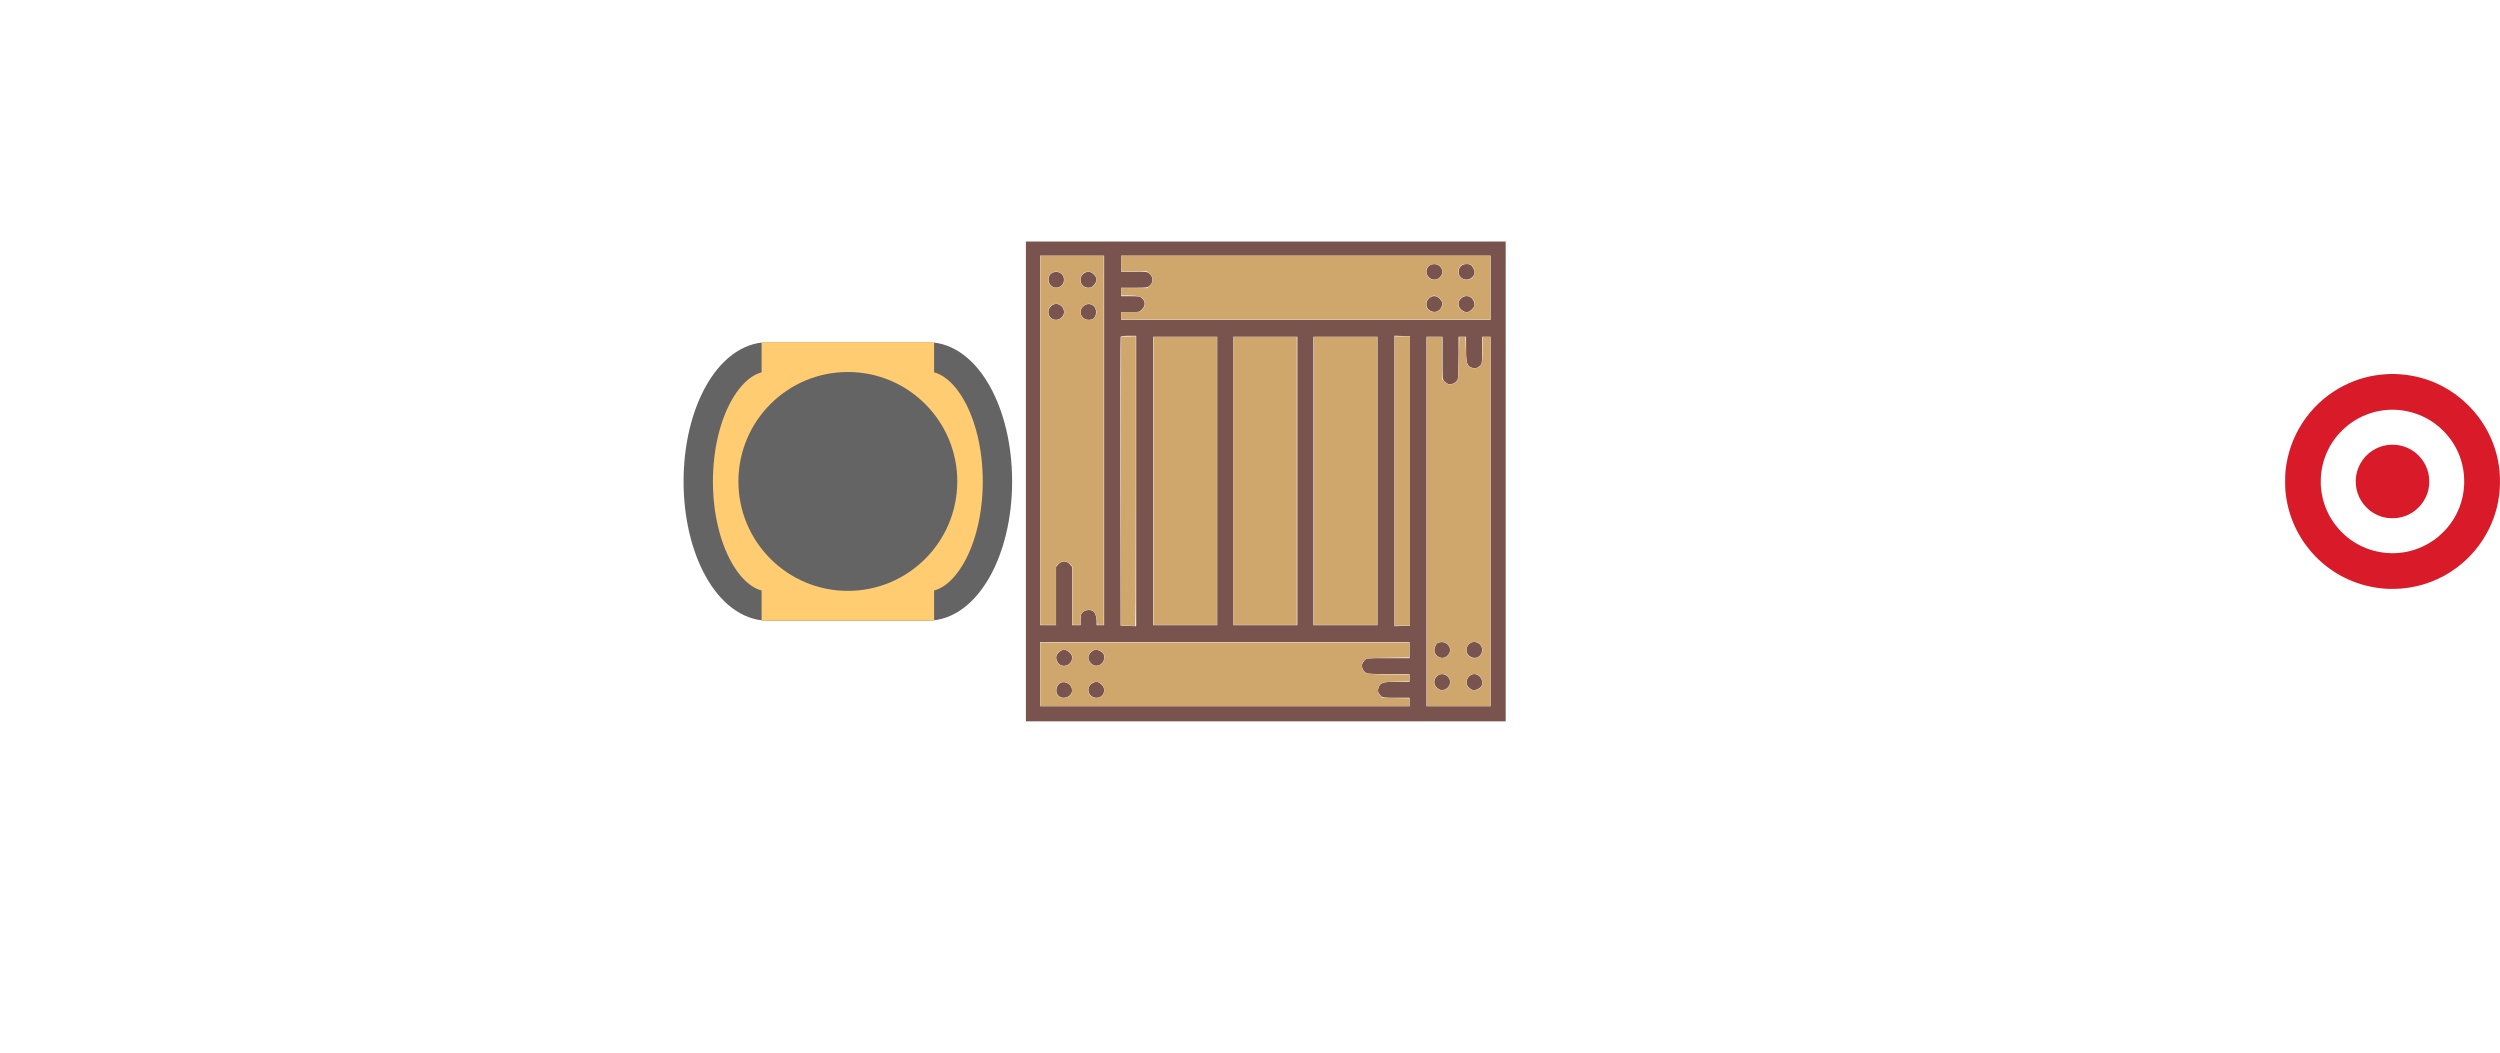
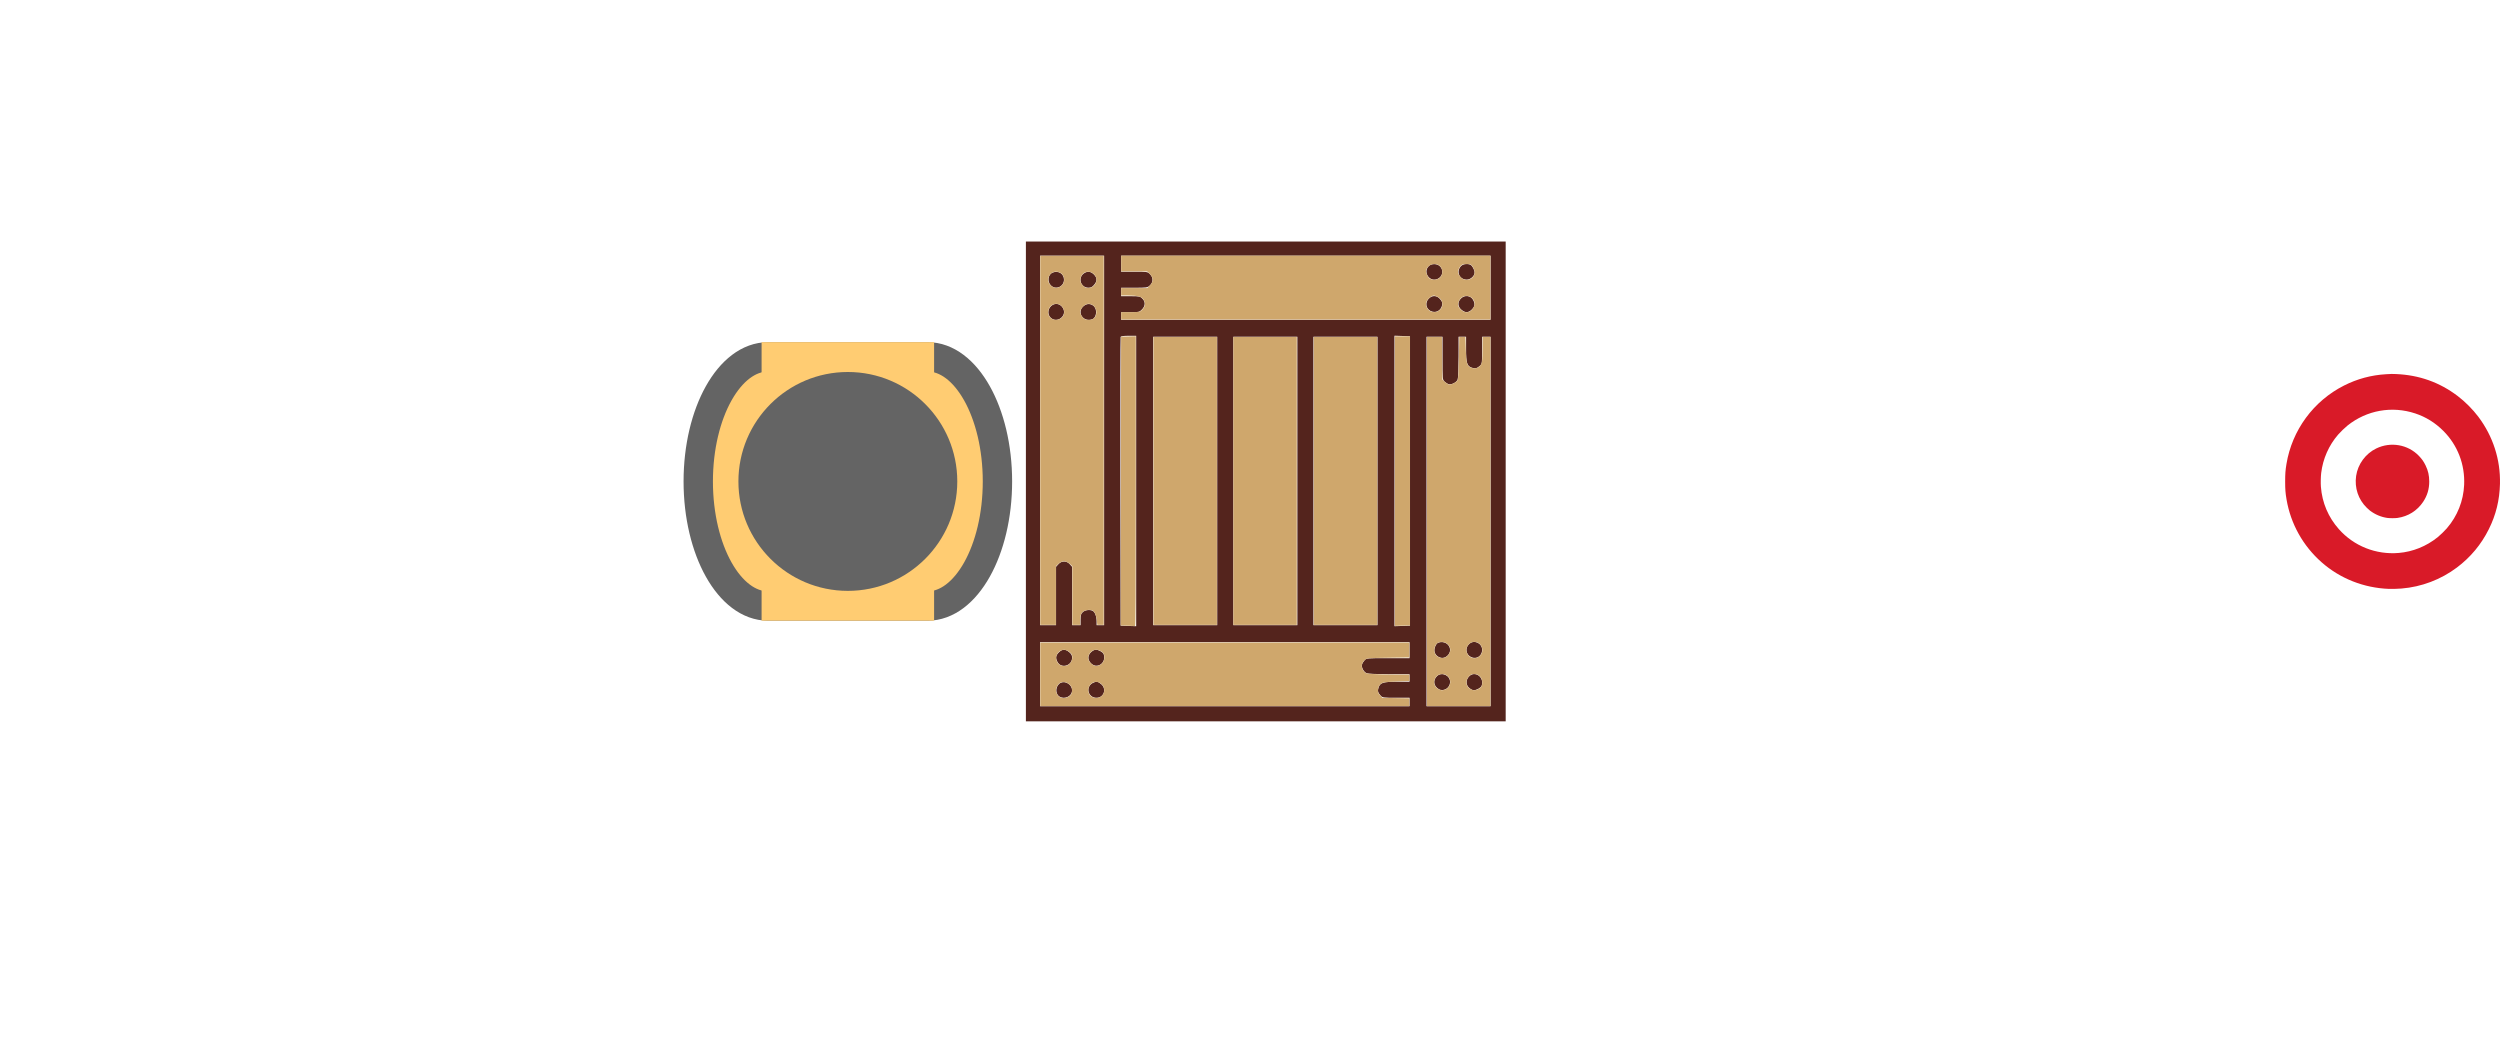
<svg xmlns="http://www.w3.org/2000/svg" xmlns:xlink="http://www.w3.org/1999/xlink" width="340.616mm" height="143.431mm" viewBox="0 0 1206.906 508.22" id="svg2" version="1.1">
  <defs id="defs4">
    <linearGradient id="linearGradient8324">
      <stop style="stop-color:#195eaf;stop-opacity:1;" offset="0" id="stop8326" />
      <stop style="stop-color:#195eaf;stop-opacity:0;" offset="1" id="stop8328" />
    </linearGradient>
    <linearGradient xlink:href="#linearGradient8324" id="linearGradient8330" x1="84.873" y1="592.25" x2="1402.669" y2="592.25" gradientUnits="userSpaceOnUse" gradientTransform="translate(-4.04061,-539.1169)" />
    <linearGradient xlink:href="#linearGradient8324" id="linearGradient18275" gradientUnits="userSpaceOnUse" x1="84.873" y1="592.25" x2="1402.669" y2="592.25" gradientTransform="translate(14.14214,577.8072)" />
  </defs>
  <g id="layer1" transform="translate(-39.73702,-222.8384)">
    <path style="fill:none;fill-rule:evenodd;stroke:url(#linearGradient18275);stroke-width:21.26;stroke-linecap:round;stroke-linejoin:miter;stroke-miterlimit:4;stroke-dasharray:42.52, 42.52;stroke-dashoffset:0;stroke-opacity:1" d="m 132.451,1036.192 c 0,0 -83.838,1.653 66,0 149.838,-1.653 160.127,206 456.857,206 296.73,0 406.857,-208.571 508.286,-208.571" id="path8283" />
-     <g id="g8250" transform="matrix(1.264757,0,0,1.264757,-111.9364,-146.0837)">
-       <g transform="matrix(0.9890888,0,0,0.9890888,71.5238,84.11912)" id="g8207">
-         <g id="g8128" transform="matrix(0.1889383,0,0,0.1889383,442.9511,301.1871)" style="fill:#54241d;fill-opacity:0.784">
-           <g id="g8130" transform="matrix(0.1,0,0,-0.1,0,509)" style="fill:#54241d;fill-opacity:0.784">
-             <path id="path8132" d="m 100,90 0,-4900 4900,0 4900,0 0,4900 0,4900 -4900,0 -4900,0 0,-4900 z m 1598,837.5 0,-3773.7 -77,0 -77,0 0,86.6 c 0,98.2 -38.5,190.6 -86.6,209.9 -65.5,25 -152.1,11.5 -196.4,-30.8 -36.6,-34.6 -44.3,-61.6 -44.3,-154 l 0,-111.7 -86.6,0 -86.6,0 0,594.9 0,596.9 -46.2,52 c -63.5,75.1 -171.4,75.1 -234.9,0 l -46.2,-52 0,-596.9 0,-594.9 -163.7,0 -163.7,0 0,3773.7 0,3773.7 654.6,0 654.6,0 0,-3773.7 z m 7893.9,3119.1 0,-654.6 -3773.6,0 -3773.7,0 0,77 0,77 184.8,0 c 177.1,0 186.8,1.9 240.7,55.8 71.2,73.2 75.1,157.9 7.7,223.3 -42.4,44.3 -59.7,48.1 -240.7,48.1 l -192.5,0 0,86.6 0,86.6 267.6,0 c 252.2,0 271.5,1.9 317.7,44.3 73.2,65.5 75.1,163.7 1.9,234.9 -44.3,46.2 -55.8,48.1 -317.7,48.1 l -269.5,0 0,163.7 0,163.7 3773.7,0 3773.7,0 0,-654.5 z m -7239.2,-3947 0,-2967 -157.9,5.8 -159.8,5.8 -5.8,2936.2 c -1.9,1615.4 0,2947.7 5.8,2961.2 5.8,15.4 57.8,23.1 163.7,23.1 l 154,0 0,-2965.1 z m 5593.1,0 0,-2955.4 -157.9,-5.8 -159.8,-5.8 0,2967 0,2967 159.8,-5.8 157.9,-5.8 0,-2955.4 z m -3937.4,0 0,-2945.8 -654.6,0 -654.6,0 0,2945.8 0,2945.8 654.6,0 654.6,0 0,-2945.8 z m 1636.6,0 0,-2945.8 -654.6,0 -654.6,0 0,2945.8 0,2945.8 654.6,0 654.6,0 0,-2945.8 z m 1636.5,0 0,-2945.8 -654.6,0 -654.6,0 0,2945.8 0,2945.8 654.6,0 654.6,0 0,-2945.8 z M 8610,2606.4 c 0,-431.3 0,-440.9 44.3,-479.4 23.1,-21.2 57.8,-44.3 77,-50.1 53.9,-19.3 165.6,36.6 186.8,92.4 11.5,28.9 19.2,236.8 19.2,464 l 0,412 77,0 77,0 0,-250.3 c 0,-284.9 19.2,-348.5 115.5,-381.2 67.4,-25 107.8,-15.4 169.4,40.4 40.4,36.6 42.4,53.9 42.4,315.8 l 0,275.3 86.6,0 86.6,0 0,-3773.6 0,-3773.7 -654.6,0 -654.6,0 0,3773.7 0,3773.7 163.7,0 163.7,0 0,-439 z m -673.8,-5962.8 0,-163.6 -439,0 c -431.3,0 -440.9,0 -479.4,-42.4 -21.2,-25 -46.2,-63.5 -52,-86.6 -17.3,-57.8 36.6,-155.9 96.3,-179.1 27,-11.5 234.9,-19.2 462.1,-19.2 l 412,0 0,-77 0,-77 -250.3,0 c -285,0 -348.5,-19.2 -381.2,-115.5 -25,-67.4 -15.4,-107.8 40.4,-167.5 36.6,-42.4 53.9,-44.3 315.8,-44.3 l 275.3,0 0,-86.6 0,-86.6 -3773.7,0 -3773.7,0 0,654.6 0,654.6 3773.7,0 3773.7,0 0,-163.8 z" style="fill:#54241d;fill-opacity:0.784" />
-             <path id="path8134" d="m 644.9,4354.6 c -92.4,-36.6 -111.7,-182.9 -34.7,-259.9 98.2,-100.1 267.6,-27 267.6,115.5 0,121.3 -113.6,192.6 -232.9,144.4 z" style="fill:#54241d;fill-opacity:0.784" />
-             <path id="path8136" d="m 1303.3,4350.8 c -150.2,-80.9 -94.3,-304.2 75.1,-304.2 50.1,0 77,13.5 115.5,59.7 65.5,77 63.5,142.5 -5.8,211.8 -59.6,57.7 -119.3,69.3 -184.8,32.7 z" style="fill:#54241d;fill-opacity:0.784" />
-             <path id="path8138" d="m 648.7,3696.2 c -98.2,-52 -119.4,-188.7 -42.4,-261.8 129,-121.3 335,32.7 254.2,188.7 -44.3,84.6 -134.8,115.4 -211.8,73.1 z" style="fill:#54241d;fill-opacity:0.784" />
-             <path id="path8140" d="m 1278.3,3671.1 c -148.3,-125.2 -5.8,-336.9 179.1,-267.6 84.7,32.7 104,198.3 30.8,265.7 -63.6,57.8 -142.5,57.8 -209.9,1.9 z" style="fill:#54241d;fill-opacity:0.784" />
-             <path id="path8142" d="m 8325.1,4483.6 c -121.3,-129 32.7,-335 188.7,-254.1 154,78.9 100.1,298.4 -73.2,298.4 -52,0 -86.6,-13.5 -115.5,-44.3 z" style="fill:#54241d;fill-opacity:0.784" />
-             <path id="path8144" d="m 8977.8,4477.9 c -90.5,-113.6 -17.3,-265.7 127.1,-265.7 77,0 159.8,75.1 159.8,144.4 0,53.9 -50,144.4 -86.6,159.8 -75.2,28.8 -159.9,11.5 -200.3,-38.5 z" style="fill:#54241d;fill-opacity:0.784" />
-             <path id="path8146" d="m 8330.8,3825.2 c -78.9,-77 -63.5,-202.2 32.7,-252.2 104,-53.9 213.7,1.9 238.7,119.4 7.7,46.2 0,71.2 -40.4,119.4 -65.4,78.8 -161.7,84.6 -231,13.4 z" style="fill:#54241d;fill-opacity:0.784" />
-             <path id="path8148" d="m 8985.5,3825.2 c -71.2,-69.3 -65.5,-165.6 11.5,-229.1 77,-65.5 142.5,-63.5 211.8,5.8 61.6,63.5 69.3,111.7 27,192.5 -48.2,94.3 -173.3,109.7 -250.3,30.8 z" style="fill:#54241d;fill-opacity:0.784" />
-             <path id="path8150" d="m 8517.6,-3206.2 c -42.4,-17.3 -84.7,-121.3 -71.2,-179.1 15.4,-67.4 63.5,-111.7 136.7,-127.1 84.7,-17.3 181,67.4 181,157.9 -0.1,119.4 -127.1,196.4 -246.5,148.3 z" style="fill:#54241d;fill-opacity:0.784" />
-             <path id="path8152" d="m 9153,-3231.2 c -86.6,-80.9 -65.5,-215.6 40.4,-265.7 109.7,-53.9 225.3,23.1 225.3,146.3 0,138.6 -165.6,213.7 -265.7,119.4 z" style="fill:#54241d;fill-opacity:0.784" />
-             <path id="path8154" d="m 8498.3,-3885.8 c -88.6,-82.8 -71.2,-206 36.6,-267.6 98.2,-55.8 229.1,27 229.1,146.3 0,134.7 -167.5,211.8 -265.7,121.3 z" style="fill:#54241d;fill-opacity:0.784" />
-             <path id="path8156" d="m 9149.1,-3895.5 c -65.5,-71.2 -63.5,-173.3 7.7,-233 28.9,-25 69.3,-46.2 90.5,-46.2 53.9,0 144.4,50 159.8,86.6 65.5,175.3 -134.8,323.6 -258,192.6 z" style="fill:#54241d;fill-opacity:0.784" />
-             <path id="path8158" d="m 771.9,-3402.6 c -61.6,-63.5 -69.3,-111.7 -27,-192.5 73.2,-144.4 298.4,-82.8 298.4,82.8 0,50.1 -13.5,77 -59.7,115.5 -76.9,65.5 -142.3,63.5 -211.7,-5.8 z" style="fill:#54241d;fill-opacity:0.784" />
-             <path id="path8160" d="m 1440,-3389.1 c -77,-67.4 -82.8,-150.2 -21.2,-223.3 125.1,-148.3 336.9,-5.8 267.6,179.1 -15.4,36.6 -105.9,86.6 -159.8,86.6 -21.1,0 -59.6,-19.3 -86.6,-42.4 z" style="fill:#54241d;fill-opacity:0.784" />
-             <path id="path8162" d="m 818.1,-4020.6 c -107.8,-44.3 -130.9,-213.7 -38.5,-279.2 104,-73.2 263.8,0 263.8,123.2 0,109.8 -127.1,196.4 -225.3,156 z" style="fill:#54241d;fill-opacity:0.784" />
-             <path id="path8164" d="m 1467,-4026.4 c -154,-79 -98.2,-302.3 75.1,-302.3 150.2,0 211.8,179.1 96.3,277.3 -65.5,55.8 -100.2,61.6 -171.4,25 z" style="fill:#54241d;fill-opacity:0.784" />
-           </g>
-         </g>
-         <path style="opacity:1;fill:#cfa76c;fill-opacity:1;stroke:none;stroke-width:15.945;stroke-linecap:butt;stroke-linejoin:round;stroke-miterlimit:4;stroke-dasharray:none;stroke-dashoffset:0;stroke-opacity:1" d="m 481.606,331.756 0,-1.429 3.588,0 c 3.317,0 3.653,-0.065 4.45,-0.862 1.181,-1.181 1.424,-2.405 0.741,-3.726 -0.706,-1.366 -2.243,-1.836 -6.011,-1.839 l -2.768,-0.002 0,-1.429 0,-1.429 5.027,0 5.027,0 1.044,-1.044 c 1.404,-1.404 1.404,-2.937 0,-4.341 l -1.044,-1.044 -5.027,0 -5.027,0 0,-3.036 0,-3.036 71.25,0 71.25,0 0,12.321 0,12.321 -71.25,0 -71.25,0 0,-1.429 z M 604.59,329.451 c 1.601,-1.483 1.187,-3.968 -0.834,-5.013 -1.466,-0.758 -1.979,-0.682 -3.287,0.487 -0.907,0.811 -1.148,1.308 -1.148,2.368 0,2.685 3.26,4.021 5.269,2.159 z m 12.52,-0.223 c 1.106,-1.314 1.184,-2.761 0.216,-3.991 -1.398,-1.778 -4.166,-1.522 -5.201,0.48 -0.771,1.492 -0.637,2.404 0.525,3.566 1.464,1.464 3.2,1.443 4.46,-0.055 z m -12.452,-12.278 c 0.605,-0.605 0.877,-1.274 0.877,-2.159 0,-3.58 -4.981,-4.21 -6.193,-0.784 -0.295,0.833 0.579,2.921 1.428,3.415 1.181,0.686 2.945,0.472 3.889,-0.472 z m 12.5,0 c 1.068,-1.068 1.126,-2.461 0.166,-4.034 -0.605,-0.993 -0.911,-1.161 -2.112,-1.161 -1.903,0 -2.47,0.267 -3.083,1.454 -0.746,1.442 -0.652,2.266 0.402,3.518 1.217,1.446 3.303,1.546 4.627,0.222 z" id="path8189" />
-         <path style="opacity:1;fill:#cfa76c;fill-opacity:1;stroke:none;stroke-width:15.945;stroke-linecap:butt;stroke-linejoin:round;stroke-miterlimit:4;stroke-dasharray:none;stroke-dashoffset:0;stroke-opacity:1" d="m 599.633,411.119 0,-71.216 2.881,0 2.881,0 0.087,8.227 0.087,8.227 0.935,0.856 c 0.514,0.471 1.224,0.929 1.578,1.018 0.891,0.224 2.947,-0.827 3.373,-1.723 0.237,-0.5 0.372,-2.912 0.482,-8.649 l 0.153,-7.956 1.185,0 1.185,0 0.138,4.609 c 0.16,5.342 0.447,6.461 1.826,7.115 1.285,0.61 2.419,0.507 3.393,-0.306 1.078,-0.9 1.249,-1.887 1.269,-7.314 l 0.015,-4.104 1.515,0 1.515,0 0,71.216 0,71.216 -12.248,0 -12.248,0 0,-71.216 z m 7.208,64.754 c 2.211,-1.049 2.394,-4.137 0.321,-5.401 -2.17,-1.323 -4.75,0.138 -4.75,2.691 0,1.137 0.497,1.949 1.608,2.626 0.964,0.588 1.712,0.61 2.822,0.084 z m 12.309,0.057 c 1.309,-0.554 1.825,-1.312 1.806,-2.652 -0.029,-2.002 -1.329,-3.317 -3.279,-3.317 -0.707,0 -1.117,0.195 -1.76,0.839 -1.575,1.575 -1.37,3.864 0.444,4.97 0.969,0.591 1.676,0.632 2.789,0.16 z m -11.643,-12.957 c 1.046,-1.002 1.368,-2.264 0.879,-3.436 -0.747,-1.788 -3.355,-2.567 -4.798,-1.432 -1.313,1.033 -1.508,3.643 -0.352,4.729 1.322,1.242 3.06,1.299 4.271,0.139 z m 12.103,0.35 c 2.528,-1.701 1.339,-5.736 -1.69,-5.736 -0.915,0 -1.287,0.152 -2.026,0.829 -2.815,2.579 0.558,7.032 3.716,4.907 z" id="path8191" />
-         <path style="opacity:1;fill:#cfa76c;fill-opacity:1;stroke:none;stroke-width:15.945;stroke-linecap:butt;stroke-linejoin:round;stroke-miterlimit:4;stroke-dasharray:none;stroke-dashoffset:0;stroke-opacity:1" d="m 450.383,379.804 0,-71.216 12.248,0 12.248,0 0,71.216 0,71.216 -1.243,0 -1.243,0 -0.178,-1.705 c -0.196,-1.868 -0.854,-3.436 -1.614,-3.843 -0.729,-0.39 -2.224,-0.315 -3.229,0.161 -1.136,0.539 -1.585,1.599 -1.585,3.736 l 0,1.65 -1.515,0 -1.515,0 0,-11.317 0,-11.317 -0.694,-0.648 c -1.666,-1.554 -3.116,-1.649 -4.608,-0.301 l -1.011,0.913 0,11.335 0,11.335 -3.03,0 -3.03,0 0,-71.216 z m 7.781,-46.979 c 1.148,-0.7 1.703,-2.068 1.336,-3.293 -0.585,-1.952 -2.388,-2.9 -4.131,-2.172 -1.057,0.442 -1.666,1.267 -1.872,2.536 -0.421,2.592 2.36,4.336 4.668,2.929 z m 12.749,0.003 c 1.925,-1.514 1.279,-4.874 -1.073,-5.578 -0.828,-0.248 -1.115,-0.221 -1.94,0.183 -1.125,0.551 -2.111,1.894 -2.111,2.874 0,0.848 0.944,2.286 1.775,2.707 0.969,0.49 2.605,0.399 3.349,-0.186 z M 458.238,320.385 c 2.123,-1.429 1.719,-4.699 -0.678,-5.49 -3.497,-1.154 -5.708,3.434 -2.648,5.495 1.082,0.729 2.237,0.728 3.326,-0.005 z m 12.446,0.05 c 1.35,-1.062 1.773,-2.714 1.018,-3.979 -1.468,-2.459 -4.726,-2.248 -5.637,0.364 -0.457,1.311 -0.221,2.229 0.85,3.299 0.705,0.705 1.03,0.844 1.971,0.844 0.761,0 1.346,-0.171 1.798,-0.527 z" id="path8193" />
-         <path style="opacity:1;fill:#cfa76c;fill-opacity:1;stroke:none;stroke-width:15.945;stroke-linecap:butt;stroke-linejoin:round;stroke-miterlimit:4;stroke-dasharray:none;stroke-dashoffset:0;stroke-opacity:1" d="m 484.033,451.336 -2.589,-0.082 0.064,-55.739 0.064,-55.739 2.841,-0.071 2.841,-0.071 0,55.945 c 0,44.616 -0.064,55.935 -0.316,55.892 -0.174,-0.029 -1.481,-0.09 -2.905,-0.135 z" id="path8195" />
-         <path style="opacity:1;fill:#cfa76c;fill-opacity:1;stroke:none;stroke-width:15.945;stroke-linecap:butt;stroke-linejoin:round;stroke-miterlimit:4;stroke-dasharray:none;stroke-dashoffset:0;stroke-opacity:1" d="m 494.072,395.461 0,-55.558 12.248,0 12.248,0 0,55.558 0,55.558 -12.248,0 -12.248,0 0,-55.558 z" id="path8197" />
-         <path style="opacity:1;fill:#cfa76c;fill-opacity:1;stroke:none;stroke-width:15.945;stroke-linecap:butt;stroke-linejoin:round;stroke-miterlimit:4;stroke-dasharray:none;stroke-dashoffset:0;stroke-opacity:1" d="m 524.882,395.461 0,-55.558 12.248,0 12.248,0 0,55.558 0,55.558 -12.248,0 -12.248,0 0,-55.558 z" id="path8199" />
-         <path style="opacity:1;fill:#cfa76c;fill-opacity:1;stroke:none;stroke-width:15.945;stroke-linecap:butt;stroke-linejoin:round;stroke-miterlimit:4;stroke-dasharray:none;stroke-dashoffset:0;stroke-opacity:1" d="m 555.944,395.461 0,-55.558 12.248,0 12.248,0 0,55.558 0,55.558 -12.248,0 -12.248,0 0,-55.558 z" id="path8201" />
-         <path style="opacity:1;fill:#cfa76c;fill-opacity:1;stroke:none;stroke-width:15.945;stroke-linecap:butt;stroke-linejoin:round;stroke-miterlimit:4;stroke-dasharray:none;stroke-dashoffset:0;stroke-opacity:1" d="m 587.259,395.524 4.9e-4,-55.874 2.904,0 2.904,0 0,55.796 0,55.796 -2.905,0.078 -2.905,0.078 5e-4,-55.874 z" id="path8203" />
-         <path style="opacity:1;fill:#cfa76c;fill-opacity:1;stroke:none;stroke-width:15.945;stroke-linecap:butt;stroke-linejoin:round;stroke-miterlimit:4;stroke-dasharray:none;stroke-dashoffset:0;stroke-opacity:1" d="m 450.383,470.086 0,-12.248 71.216,0 71.216,0 0,2.869 0,2.869 -8.096,0.123 c -7.605,0.116 -8.137,0.154 -8.776,0.63 -1.722,1.283 -1.951,3.14 -0.577,4.677 0.684,0.765 0.798,0.798 3.459,0.983 1.514,0.105 5.28,0.199 8.371,0.208 l 5.619,0.016 0,1.224 0,1.224 -4.483,0.174 c -2.465,0.096 -4.888,0.282 -5.383,0.415 -1.317,0.353 -2.055,1.263 -2.19,2.701 -0.103,1.094 -0.03,1.303 0.765,2.218 l 0.878,1.01 5.206,0.089 5.206,0.089 0,1.489 0,1.489 -71.216,0 -71.216,0 0,-12.248 z m 10.425,8.874 c 1.313,-0.556 1.823,-1.31 1.823,-2.696 0,-0.998 -0.131,-1.357 -0.724,-1.975 -1.855,-1.936 -4.299,-1.559 -5.194,0.802 -0.369,0.974 -0.338,1.593 0.127,2.574 0.674,1.42 2.367,1.973 3.968,1.295 z m 13.372,-0.608 c 1.465,-1.465 1.094,-3.82 -0.774,-4.92 -2.773,-1.632 -5.738,1.799 -3.933,4.553 0.962,1.468 3.416,1.659 4.707,0.367 z m -13.167,-11.814 c 1.51,-0.781 2.237,-3.086 1.365,-4.33 -0.553,-0.789 -1.97,-1.592 -2.808,-1.591 -1.766,0.002 -3.35,1.889 -3.027,3.607 0.417,2.22 2.533,3.316 4.47,2.314 z m 12.227,0.027 c 1.101,-0.46 1.889,-1.733 1.891,-3.053 0.001,-1.233 -0.455,-1.939 -1.607,-2.486 -1.41,-0.669 -2.515,-0.538 -3.53,0.419 -1.649,1.555 -1.411,3.573 0.58,4.914 0.986,0.664 1.477,0.702 2.666,0.205 z" id="path8205" />
+     <g id="g8128" transform="matrix(0.2363536,0,0,0.2363536,532.6364,337.0784)" style="fill:#54241d;fill-opacity:1">
+       <g id="g8130" transform="matrix(0.1,0,0,-0.1,0,509)" style="fill:#54241d;fill-opacity:1">
+         <path id="path8132" d="m 100,90 0,-4900 4900,0 4900,0 0,4900 0,4900 -4900,0 -4900,0 0,-4900 z m 1598,837.5 0,-3773.7 -77,0 -77,0 0,86.6 c 0,98.2 -38.5,190.6 -86.6,209.9 -65.5,25 -152.1,11.5 -196.4,-30.8 -36.6,-34.6 -44.3,-61.6 -44.3,-154 l 0,-111.7 -86.6,0 -86.6,0 0,594.9 0,596.9 -46.2,52 c -63.5,75.1 -171.4,75.1 -234.9,0 l -46.2,-52 0,-596.9 0,-594.9 -163.7,0 -163.7,0 0,3773.7 0,3773.7 654.6,0 654.6,0 0,-3773.7 z m 7893.9,3119.1 0,-654.6 -3773.6,0 -3773.7,0 0,77 0,77 184.8,0 c 177.1,0 186.8,1.9 240.7,55.8 71.2,73.2 75.1,157.9 7.7,223.3 -42.4,44.3 -59.7,48.1 -240.7,48.1 l -192.5,0 0,86.6 0,86.6 267.6,0 c 252.2,0 271.5,1.9 317.7,44.3 73.2,65.5 75.1,163.7 1.9,234.9 -44.3,46.2 -55.8,48.1 -317.7,48.1 l -269.5,0 0,163.7 0,163.7 3773.7,0 3773.7,0 0,-654.5 z m -7239.2,-3947 0,-2967 -157.9,5.8 -159.8,5.8 -5.8,2936.2 c -1.9,1615.4 0,2947.7 5.8,2961.2 5.8,15.4 57.8,23.1 163.7,23.1 l 154,0 0,-2965.1 z m 5593.1,0 0,-2955.4 -157.9,-5.8 -159.8,-5.8 0,2967 0,2967 159.8,-5.8 157.9,-5.8 0,-2955.4 z m -3937.4,0 0,-2945.8 -654.6,0 -654.6,0 0,2945.8 0,2945.8 654.6,0 654.6,0 0,-2945.8 z m 1636.6,0 0,-2945.8 -654.6,0 -654.6,0 0,2945.8 0,2945.8 654.6,0 654.6,0 0,-2945.8 z m 1636.5,0 0,-2945.8 -654.6,0 -654.6,0 0,2945.8 0,2945.8 654.6,0 654.6,0 0,-2945.8 z M 8610,2606.4 c 0,-431.3 0,-440.9 44.3,-479.4 23.1,-21.2 57.8,-44.3 77,-50.1 53.9,-19.3 165.6,36.6 186.8,92.4 11.5,28.9 19.2,236.8 19.2,464 l 0,412 77,0 77,0 0,-250.3 c 0,-284.9 19.2,-348.5 115.5,-381.2 67.4,-25 107.8,-15.4 169.4,40.4 40.4,36.6 42.4,53.9 42.4,315.8 l 0,275.3 86.6,0 86.6,0 0,-3773.6 0,-3773.7 -654.6,0 -654.6,0 0,3773.7 0,3773.7 163.7,0 163.7,0 0,-439 z m -673.8,-5962.8 0,-163.6 -439,0 c -431.3,0 -440.9,0 -479.4,-42.4 -21.2,-25 -46.2,-63.5 -52,-86.6 -17.3,-57.8 36.6,-155.9 96.3,-179.1 27,-11.5 234.9,-19.2 462.1,-19.2 l 412,0 0,-77 0,-77 -250.3,0 c -285,0 -348.5,-19.2 -381.2,-115.5 -25,-67.4 -15.4,-107.8 40.4,-167.5 36.6,-42.4 53.9,-44.3 315.8,-44.3 l 275.3,0 0,-86.6 0,-86.6 -3773.7,0 -3773.7,0 0,654.6 0,654.6 3773.7,0 3773.7,0 0,-163.8 z" style="fill:#54241d;fill-opacity:1" />
+         <path id="path8134" d="m 644.9,4354.6 c -92.4,-36.6 -111.7,-182.9 -34.7,-259.9 98.2,-100.1 267.6,-27 267.6,115.5 0,121.3 -113.6,192.6 -232.9,144.4 z" style="fill:#54241d;fill-opacity:1" />
+         <path id="path8136" d="m 1303.3,4350.8 c -150.2,-80.9 -94.3,-304.2 75.1,-304.2 50.1,0 77,13.5 115.5,59.7 65.5,77 63.5,142.5 -5.8,211.8 -59.6,57.7 -119.3,69.3 -184.8,32.7 z" style="fill:#54241d;fill-opacity:1" />
+         <path id="path8138" d="m 648.7,3696.2 c -98.2,-52 -119.4,-188.7 -42.4,-261.8 129,-121.3 335,32.7 254.2,188.7 -44.3,84.6 -134.8,115.4 -211.8,73.1 z" style="fill:#54241d;fill-opacity:1" />
+         <path id="path8140" d="m 1278.3,3671.1 c -148.3,-125.2 -5.8,-336.9 179.1,-267.6 84.7,32.7 104,198.3 30.8,265.7 -63.6,57.8 -142.5,57.8 -209.9,1.9 z" style="fill:#54241d;fill-opacity:1" />
+         <path id="path8142" d="m 8325.1,4483.6 c -121.3,-129 32.7,-335 188.7,-254.1 154,78.9 100.1,298.4 -73.2,298.4 -52,0 -86.6,-13.5 -115.5,-44.3 z" style="fill:#54241d;fill-opacity:1" />
+         <path id="path8144" d="m 8977.8,4477.9 c -90.5,-113.6 -17.3,-265.7 127.1,-265.7 77,0 159.8,75.1 159.8,144.4 0,53.9 -50,144.4 -86.6,159.8 -75.2,28.8 -159.9,11.5 -200.3,-38.5 z" style="fill:#54241d;fill-opacity:1" />
+         <path id="path8146" d="m 8330.8,3825.2 c -78.9,-77 -63.5,-202.2 32.7,-252.2 104,-53.9 213.7,1.9 238.7,119.4 7.7,46.2 0,71.2 -40.4,119.4 -65.4,78.8 -161.7,84.6 -231,13.4 z" style="fill:#54241d;fill-opacity:1" />
+         <path id="path8148" d="m 8985.5,3825.2 c -71.2,-69.3 -65.5,-165.6 11.5,-229.1 77,-65.5 142.5,-63.5 211.8,5.8 61.6,63.5 69.3,111.7 27,192.5 -48.2,94.3 -173.3,109.7 -250.3,30.8 z" style="fill:#54241d;fill-opacity:1" />
+         <path id="path8150" d="m 8517.6,-3206.2 c -42.4,-17.3 -84.7,-121.3 -71.2,-179.1 15.4,-67.4 63.5,-111.7 136.7,-127.1 84.7,-17.3 181,67.4 181,157.9 -0.1,119.4 -127.1,196.4 -246.5,148.3 z" style="fill:#54241d;fill-opacity:1" />
+         <path id="path8152" d="m 9153,-3231.2 c -86.6,-80.9 -65.5,-215.6 40.4,-265.7 109.7,-53.9 225.3,23.1 225.3,146.3 0,138.6 -165.6,213.7 -265.7,119.4 z" style="fill:#54241d;fill-opacity:1" />
+         <path id="path8154" d="m 8498.3,-3885.8 c -88.6,-82.8 -71.2,-206 36.6,-267.6 98.2,-55.8 229.1,27 229.1,146.3 0,134.7 -167.5,211.8 -265.7,121.3 z" style="fill:#54241d;fill-opacity:1" />
+         <path id="path8156" d="m 9149.1,-3895.5 c -65.5,-71.2 -63.5,-173.3 7.7,-233 28.9,-25 69.3,-46.2 90.5,-46.2 53.9,0 144.4,50 159.8,86.6 65.5,175.3 -134.8,323.6 -258,192.6 z" style="fill:#54241d;fill-opacity:1" />
+         <path id="path8158" d="m 771.9,-3402.6 c -61.6,-63.5 -69.3,-111.7 -27,-192.5 73.2,-144.4 298.4,-82.8 298.4,82.8 0,50.1 -13.5,77 -59.7,115.5 -76.9,65.5 -142.3,63.5 -211.7,-5.8 z" style="fill:#54241d;fill-opacity:1" />
+         <path id="path8160" d="m 1440,-3389.1 c -77,-67.4 -82.8,-150.2 -21.2,-223.3 125.1,-148.3 336.9,-5.8 267.6,179.1 -15.4,36.6 -105.9,86.6 -159.8,86.6 -21.1,0 -59.6,-19.3 -86.6,-42.4 z" style="fill:#54241d;fill-opacity:1" />
+         <path id="path8162" d="m 818.1,-4020.6 c -107.8,-44.3 -130.9,-213.7 -38.5,-279.2 104,-73.2 263.8,0 263.8,123.2 0,109.8 -127.1,196.4 -225.3,156 z" style="fill:#54241d;fill-opacity:1" />
+         <path id="path8164" d="m 1467,-4026.4 c -154,-79 -98.2,-302.3 75.1,-302.3 150.2,0 211.8,179.1 96.3,277.3 -65.5,55.8 -100.2,61.6 -171.4,25 z" style="fill:#54241d;fill-opacity:1" />
      </g>
    </g>
+     <path style="opacity:1;fill:#cfa76c;fill-opacity:1;stroke:none;stroke-width:15.945;stroke-linecap:butt;stroke-linejoin:round;stroke-miterlimit:4;stroke-dasharray:none;stroke-dashoffset:0;stroke-opacity:1" d="m 580.993,375.318 0,-1.787 4.488,0 c 4.149,0 4.57,-0.082 5.566,-1.078 1.477,-1.477 1.781,-3.008 0.927,-4.661 -0.884,-1.709 -2.806,-2.297 -7.519,-2.3 l -3.462,-0.002 0,-1.787 0,-1.787 6.289,0 6.289,0 1.306,-1.306 c 1.756,-1.756 1.756,-3.674 0,-5.43 l -1.306,-1.306 -6.289,0 -6.289,0 0,-3.798 0,-3.798 89.131,0 89.131,0 0,15.414 0,15.414 -89.131,0 -89.131,0 0,-1.787 z m 153.847,-2.883 c 2.002,-1.856 1.485,-4.964 -1.043,-6.271 -1.834,-0.949 -2.475,-0.854 -4.112,0.609 -1.135,1.014 -1.437,1.636 -1.437,2.962 0,3.359 4.078,5.03 6.592,2.701 z m 15.662,-0.279 c 1.383,-1.644 1.481,-3.453 0.27,-4.993 -1.749,-2.224 -5.211,-1.904 -6.506,0.6 -0.965,1.866 -0.797,3.008 0.657,4.461 1.832,1.832 4.003,1.805 5.579,-0.069 z m -15.577,-15.359 c 0.757,-0.757 1.097,-1.593 1.097,-2.701 0,-4.479 -6.23,-5.267 -7.747,-0.98 -0.369,1.042 0.724,3.654 1.786,4.272 1.477,0.859 3.684,0.591 4.865,-0.591 z m 15.637,0 c 1.336,-1.336 1.408,-3.078 0.208,-5.046 -0.757,-1.242 -1.139,-1.452 -2.642,-1.452 -2.381,0 -3.089,0.334 -3.857,1.819 -0.933,1.804 -0.815,2.835 0.503,4.401 1.522,1.809 4.132,1.934 5.789,0.278 z" id="path8189" />
+     <path style="opacity:1;fill:#cfa76c;fill-opacity:1;stroke:none;stroke-width:15.945;stroke-linecap:butt;stroke-linejoin:round;stroke-miterlimit:4;stroke-dasharray:none;stroke-dashoffset:0;stroke-opacity:1" d="m 728.639,474.598 0,-89.088 3.604,0 3.604,0 0.108,10.292 0.108,10.292 1.169,1.071 c 0.643,0.589 1.531,1.162 1.973,1.273 1.115,0.28 3.687,-1.034 4.219,-2.155 0.297,-0.626 0.465,-3.643 0.603,-10.82 l 0.191,-9.953 1.482,0 1.482,0 0.173,5.765 c 0.201,6.683 0.559,8.082 2.284,8.9 1.607,0.763 3.026,0.635 4.244,-0.382 1.349,-1.126 1.563,-2.361 1.588,-9.15 l 0.019,-5.134 1.895,0 1.895,0 0,89.088 0,89.088 -15.322,0 -15.322,0 0,-89.088 z m 9.016,81.005 c 2.766,-1.312 2.995,-5.175 0.401,-6.757 -2.715,-1.655 -5.942,0.173 -5.942,3.366 0,1.423 0.622,2.438 2.011,3.286 1.207,0.736 2.142,0.763 3.53,0.105 z m 15.398,0.071 c 1.638,-0.693 2.283,-1.641 2.259,-3.318 -0.036,-2.504 -1.663,-4.15 -4.101,-4.15 -0.885,0 -1.397,0.244 -2.202,1.049 -1.97,1.97 -1.714,4.834 0.555,6.218 1.212,0.739 2.097,0.79 3.489,0.201 z M 738.489,539.464 c 1.308,-1.253 1.712,-2.832 1.099,-4.298 -0.935,-2.237 -4.197,-3.211 -6.002,-1.791 -1.643,1.292 -1.886,4.558 -0.44,5.916 1.654,1.554 3.828,1.624 5.343,0.173 z m 15.14,0.437 c 3.163,-2.128 1.676,-7.176 -2.115,-7.176 -1.144,0 -1.61,0.191 -2.534,1.038 -3.521,3.227 0.698,8.797 4.649,6.138 z" id="path8191" />
+     <path style="opacity:1;fill:#cfa76c;fill-opacity:1;stroke:none;stroke-width:15.945;stroke-linecap:butt;stroke-linejoin:round;stroke-miterlimit:4;stroke-dasharray:none;stroke-dashoffset:0;stroke-opacity:1" d="m 541.934,435.425 0,-89.088 15.322,0 15.322,0 0,89.088 0,89.088 -1.554,0 -1.554,0 -0.223,-2.132 c -0.245,-2.337 -1.069,-4.299 -2.019,-4.807 -0.912,-0.488 -2.782,-0.395 -4.039,0.202 -1.421,0.674 -1.983,2 -1.983,4.674 l 0,2.064 -1.895,0 -1.895,0 0,-14.157 0,-14.157 -0.869,-0.81 c -2.085,-1.944 -3.898,-2.063 -5.765,-0.377 l -1.265,1.142 0,14.179 0,14.179 -3.791,0 -3.791,0 0,-89.088 z m 9.733,-58.768 c 1.436,-0.876 2.13,-2.586 1.671,-4.119 -0.732,-2.442 -2.987,-3.628 -5.168,-2.717 -1.322,0.552 -2.084,1.585 -2.342,3.172 -0.526,3.242 2.952,5.424 5.839,3.664 z m 15.948,0.004 c 2.408,-1.894 1.6,-6.097 -1.342,-6.978 -1.036,-0.31 -1.395,-0.277 -2.427,0.229 -1.408,0.69 -2.641,2.369 -2.641,3.595 0,1.06 1.18,2.86 2.221,3.387 1.212,0.613 3.259,0.499 4.19,-0.233 z m -15.856,-15.566 c 2.656,-1.787 2.151,-5.878 -0.848,-6.868 -4.375,-1.444 -7.14,4.295 -3.313,6.875 1.354,0.912 2.798,0.91 4.16,-0.006 z m 15.569,0.063 c 1.689,-1.329 2.218,-3.396 1.273,-4.978 -1.836,-3.076 -5.912,-2.813 -7.051,0.456 -0.572,1.64 -0.276,2.788 1.063,4.127 0.882,0.882 1.288,1.055 2.466,1.055 0.952,0 1.683,-0.214 2.249,-0.66 z" id="path8193" />
+     <path style="opacity:1;fill:#cfa76c;fill-opacity:1;stroke:none;stroke-width:15.945;stroke-linecap:butt;stroke-linejoin:round;stroke-miterlimit:4;stroke-dasharray:none;stroke-dashoffset:0;stroke-opacity:1" d="m 584.029,524.908 -3.239,-0.102 0.08,-69.727 0.08,-69.727 3.554,-0.089 3.554,-0.089 0,69.985 c 0,55.813 -0.08,69.972 -0.395,69.919 -0.217,-0.037 -1.852,-0.113 -3.634,-0.169 z" id="path8195" />
+     <path style="opacity:1;fill:#cfa76c;fill-opacity:1;stroke:none;stroke-width:15.945;stroke-linecap:butt;stroke-linejoin:round;stroke-miterlimit:4;stroke-dasharray:none;stroke-dashoffset:0;stroke-opacity:1" d="m 596.587,455.011 0,-69.501 15.322,0 15.322,0 0,69.501 0,69.501 -15.322,0 -15.322,0 0,-69.501 z" id="path8197" />
+     <path style="opacity:1;fill:#cfa76c;fill-opacity:1;stroke:none;stroke-width:15.945;stroke-linecap:butt;stroke-linejoin:round;stroke-miterlimit:4;stroke-dasharray:none;stroke-dashoffset:0;stroke-opacity:1" d="m 635.128,455.011 0,-69.501 15.322,0 15.322,0 0,69.501 0,69.501 -15.322,0 -15.322,0 0,-69.501 z" id="path8199" />
+     <path style="opacity:1;fill:#cfa76c;fill-opacity:1;stroke:none;stroke-width:15.945;stroke-linecap:butt;stroke-linejoin:round;stroke-miterlimit:4;stroke-dasharray:none;stroke-dashoffset:0;stroke-opacity:1" d="m 673.986,455.011 0,-69.501 15.322,0 15.322,0 0,69.501 0,69.501 -15.322,0 -15.322,0 0,-69.501 z" id="path8201" />
+     <path style="opacity:1;fill:#cfa76c;fill-opacity:1;stroke:none;stroke-width:15.945;stroke-linecap:butt;stroke-linejoin:round;stroke-miterlimit:4;stroke-dasharray:none;stroke-dashoffset:0;stroke-opacity:1" d="m 713.159,455.09 6.1e-4,-69.896 3.633,0 3.633,0 0,69.798 0,69.798 -3.634,0.098 -3.634,0.098 6.3e-4,-69.896 z" id="path8203" />
+     <path style="opacity:1;fill:#cfa76c;fill-opacity:1;stroke:none;stroke-width:15.945;stroke-linecap:butt;stroke-linejoin:round;stroke-miterlimit:4;stroke-dasharray:none;stroke-dashoffset:0;stroke-opacity:1" d="m 541.934,548.364 0,-15.322 89.088,0 89.088,0 0,3.589 0,3.589 -10.127,0.154 c -9.513,0.145 -10.179,0.192 -10.978,0.788 -2.154,1.605 -2.44,3.928 -0.722,5.851 0.855,0.957 0.998,0.998 4.327,1.23 1.893,0.132 6.605,0.249 10.472,0.26 l 7.029,0.02 0,1.531 0,1.531 -5.607,0.217 c -3.084,0.12 -6.114,0.353 -6.734,0.519 -1.647,0.441 -2.571,1.58 -2.739,3.379 -0.128,1.369 -0.038,1.63 0.957,2.775 l 1.098,1.264 6.512,0.111 6.512,0.111 0,1.863 0,1.863 -89.088,0 -89.088,0 0,-15.322 z m 13.042,11.101 c 1.643,-0.695 2.28,-1.638 2.28,-3.373 0,-1.249 -0.164,-1.697 -0.906,-2.471 -2.321,-2.422 -5.378,-1.95 -6.497,1.004 -0.462,1.218 -0.423,1.992 0.159,3.22 0.843,1.776 2.962,2.468 4.963,1.621 z m 16.727,-0.76 c 1.832,-1.832 1.369,-4.779 -0.969,-6.154 -3.469,-2.042 -7.177,2.25 -4.92,5.695 1.203,1.836 4.273,2.075 5.889,0.459 z m -16.471,-14.778 c 1.889,-0.977 2.799,-3.86 1.708,-5.417 -0.691,-0.987 -2.465,-1.992 -3.513,-1.991 -2.209,0.002 -4.19,2.363 -3.787,4.512 0.521,2.778 3.168,4.148 5.592,2.895 z m 15.295,0.034 c 1.378,-0.576 2.363,-2.167 2.365,-3.819 0.001,-1.542 -0.57,-2.426 -2.01,-3.109 -1.764,-0.837 -3.147,-0.673 -4.416,0.524 -2.062,1.945 -1.765,4.469 0.725,6.147 1.233,0.831 1.848,0.878 3.336,0.257 z" id="path8205" />
    <g id="g8105" transform="translate(170.3959,209.1765)">
      <path id="rect8068" d="m 317.168,306.224 a 33.704,60.145 0 0 0 33.704,-60.145 33.704,60.145 0 0 0 -33.704,-60.145 l -77.037,0 a 33.704,60.145 0 0 0 -33.704,60.145 33.704,60.145 0 0 0 33.704,60.145 l 77.037,0 z" style="opacity:1;fill:#ffcc72;fill-opacity:1;stroke:#646464;stroke-width:14.173;stroke-linecap:round;stroke-linejoin:round;stroke-miterlimit:4;stroke-dasharray:none;stroke-dashoffset:0;stroke-opacity:1" />
      <path id="path8101" d="m 237.011,305.338 c 83.278,0 83.278,0 83.278,0" style="fill:none;fill-rule:evenodd;stroke:#ffcc72;stroke-width:15.945;stroke-linecap:butt;stroke-linejoin:miter;stroke-miterlimit:4;stroke-dasharray:none;stroke-opacity:1" />
      <path style="fill:none;fill-rule:evenodd;stroke:#ffcc72;stroke-width:15.945;stroke-linecap:butt;stroke-linejoin:miter;stroke-miterlimit:4;stroke-dasharray:none;stroke-opacity:1" d="m 237.011,186.819 c 83.278,0 83.278,0 83.278,0" id="path8103" />
      <circle r="52.831" cy="246.079" cx="278.65" id="path8079" style="opacity:1;fill:#646464;fill-opacity:1;stroke:none;stroke-width:7.087;stroke-linecap:round;stroke-linejoin:round;stroke-miterlimit:4;stroke-dasharray:none;stroke-dashoffset:0;stroke-opacity:1" />
    </g>
    <path style="fill:#d91a28;fill-opacity:1" d="m 1193.096,507.134 c -12.179,-0.446 -23.642,-4.971 -32.589,-12.865 -8.984,-7.927 -14.912,-18.547 -16.913,-30.299 -0.537,-3.152 -0.669,-4.869 -0.669,-8.673 0,-3.712 0.124,-5.388 0.624,-8.431 2.682,-16.336 13.037,-30.449 27.817,-37.912 6.389,-3.226 13.123,-5.037 20.289,-5.457 2.68,-0.157 2.879,-0.161 4.734,-0.082 11.242,0.476 21.044,3.959 29.802,10.589 3.55,2.687 7.29,6.441 9.99,10.026 7.081,9.402 10.726,20.685 10.449,32.349 -0.188,7.915 -1.933,15.02 -5.393,21.957 -3.672,7.362 -8.799,13.52 -15.362,18.454 -7.766,5.838 -17.1,9.383 -26.781,10.172 -1.615,0.131 -4.703,0.221 -5.996,0.173 z m 4.644,-17.351 c 6.832,-0.575 13.339,-3.201 18.819,-7.596 1.153,-0.925 3.36,-3.065 4.394,-4.262 5.119,-5.924 8.028,-13.219 8.38,-21.017 0.444,-9.836 -3.145,-19.146 -10.042,-26.051 -3.92,-3.925 -8.426,-6.725 -13.563,-8.428 -11.267,-3.736 -23.429,-1.56 -32.695,5.848 -1.272,1.017 -3.44,3.11 -4.543,4.385 -4.493,5.194 -7.346,11.664 -8.171,18.53 -0.207,1.725 -0.274,4.907 -0.14,6.642 0.598,7.703 3.555,14.677 8.671,20.454 7.236,8.17 17.911,12.417 28.89,11.493 z m -5.455,-16.904 c -2.986,-0.408 -5.953,-1.657 -8.431,-3.548 -0.297,-0.227 -0.981,-0.84 -1.519,-1.363 -4.095,-3.977 -5.987,-9.624 -5.149,-15.369 0.827,-5.67 4.566,-10.766 9.734,-13.266 6.958,-3.366 15.253,-1.923 20.563,3.577 1.458,1.51 2.347,2.78 3.244,4.632 1.233,2.544 1.752,4.834 1.755,7.743 0.01,3.647 -0.956,6.842 -2.957,9.84 -2.847,4.267 -7.248,7.024 -12.37,7.752 -1.156,0.164 -3.675,0.165 -4.869,0.002 z" id="path8248" />
    <g id="g18240" transform="translate(81.4727,-523.5673)">
      <rect transform="matrix(0.9704607,-0.2412595,0.2412595,0.9704607,0,0)" ry="10.51" y="423.706" x="437.189" height="21.02" width="23.874" id="rect18146" style="opacity:1;fill:#d59a6d;fill-opacity:1;stroke:none;stroke-width:21.26;stroke-linecap:round;stroke-linejoin:round;stroke-miterlimit:4;stroke-dasharray:42.52, 42.52;stroke-dashoffset:0;stroke-opacity:1" />
      <rect transform="matrix(0.9704607,-0.2412595,0.2412595,0.9704607,0,0)" ry="2.255" y="386.247" x="436.272" height="41.41" width="24.912" id="rect18148" style="opacity:1;fill:#2c71ff;fill-opacity:1;stroke:none;stroke-width:21.26;stroke-linecap:round;stroke-linejoin:round;stroke-miterlimit:4;stroke-dasharray:42.52, 42.52;stroke-dashoffset:0;stroke-opacity:1" />
      <rect style="opacity:1;fill:#2c71ff;fill-opacity:1;stroke:none;stroke-width:21.26;stroke-linecap:round;stroke-linejoin:round;stroke-miterlimit:4;stroke-dasharray:42.52, 42.52;stroke-dashoffset:0;stroke-opacity:1" id="rect18158" width="24.912" height="41.41" x="-591.795" y="97.723" ry="2.255" transform="matrix(-0.9704607,-0.2412595,-0.2412595,0.9704607,0,0)" />
      <g transform="matrix(-1.453219,0,0,1.453219,1364.935,-146.7943)" id="g18165">
        <rect transform="matrix(0.9704607,-0.2412595,0.2412595,0.9704607,0,0)" ry="7.232" y="428.497" x="432.961" height="14.464" width="16.429" id="rect18167" style="opacity:1;fill:#d59a6d;fill-opacity:1;stroke:none;stroke-width:21.26;stroke-linecap:round;stroke-linejoin:round;stroke-miterlimit:4;stroke-dasharray:42.52, 42.52;stroke-dashoffset:0;stroke-opacity:1" />
        <rect transform="matrix(0.9704607,-0.2412595,0.2412595,0.9704607,0,0)" ry="1.552" y="402.72" x="432.33" height="28.495" width="17.143" id="rect18169" style="opacity:1;fill:#2c71ff;fill-opacity:1;stroke:none;stroke-width:21.26;stroke-linecap:round;stroke-linejoin:round;stroke-miterlimit:4;stroke-dasharray:42.52, 42.52;stroke-dashoffset:0;stroke-opacity:1" />
        <rect style="opacity:1;fill:#2c71ff;fill-opacity:1;stroke:none;stroke-width:21.26;stroke-linecap:round;stroke-linejoin:round;stroke-miterlimit:4;stroke-dasharray:42.52, 42.52;stroke-dashoffset:0;stroke-opacity:1" id="rect18171" width="17.143" height="28.495" x="-588.09" y="126.371" ry="1.552" transform="matrix(-0.9704607,-0.2412595,-0.2412595,0.9704607,0,0)" />
      </g>
      <rect transform="matrix(-0.03469181,-0.9993981,-0.9999551,0.00947694,0,0)" ry="12.48" y="-596.499" x="-253.501" height="79.242" width="24.923" id="rect18179" style="opacity:1;fill:#2c71ff;fill-opacity:1;stroke:none;stroke-width:21.26;stroke-linecap:round;stroke-linejoin:round;stroke-miterlimit:4;stroke-dasharray:42.52, 42.52;stroke-dashoffset:0;stroke-opacity:1" />
      <ellipse ry="35.463" rx="27.02" cy="251.883" cx="565.095" id="path18181" style="opacity:1;fill:#2c71ff;fill-opacity:1;stroke:none;stroke-width:3.543;stroke-linecap:round;stroke-linejoin:round;stroke-miterlimit:4;stroke-dasharray:none;stroke-dashoffset:0;stroke-opacity:1" />
      <circle r="24.134" cy="232.328" cx="564.553" id="path18183" style="opacity:1;fill:#d59a6d;fill-opacity:1;stroke:none;stroke-width:3.543;stroke-linecap:round;stroke-linejoin:round;stroke-miterlimit:4;stroke-dasharray:none;stroke-dashoffset:0;stroke-opacity:1" />
      <path transform="matrix(0.7461841,0,0,0.9255896,216.3989,23.46194)" d="m 466.344,257.67 c -2.644,0 -8.281,-9.763 -6.959,-12.054 1.322,-2.29 12.596,-2.29 13.918,0 1.322,2.29 -4.315,12.054 -6.959,12.054 z" id="path18185" style="opacity:1;fill:#d59a6d;fill-opacity:1;stroke:none;stroke-width:3.543;stroke-linecap:round;stroke-linejoin:round;stroke-miterlimit:4;stroke-dasharray:none;stroke-dashoffset:0;stroke-opacity:1" />
      <g transform="matrix(2.082186,0,0,2.082186,-366.8616,-297.6755)" id="g18203">
        <circle style="opacity:1;fill:#fee54e;fill-opacity:1;stroke:none;stroke-width:1.772;stroke-linecap:round;stroke-linejoin:round;stroke-miterlimit:4;stroke-dasharray:none;stroke-dashoffset:0;stroke-opacity:1" id="path18195" cx="447.207" cy="254.259" r="11.743" />
        <rect style="opacity:1;fill:#fee54e;fill-opacity:1;stroke:none;stroke-width:3.543;stroke-linecap:round;stroke-linejoin:round;stroke-miterlimit:4;stroke-dasharray:none;stroke-dashoffset:0;stroke-opacity:1" id="rect18199" width="19.375" height="8.661" x="437.52" y="257.956" ry="1.805" />
        <rect style="opacity:1;fill:#fec34e;fill-opacity:1;stroke:none;stroke-width:3.543;stroke-linecap:round;stroke-linejoin:round;stroke-miterlimit:4;stroke-dasharray:none;stroke-dashoffset:0;stroke-opacity:1" id="rect18201" width="4.546" height="15.279" x="444.934" y="245.858" ry="1.515" />
      </g>
    </g>
    <g transform="translate(365.5184,708.6719)" id="g18257">
      <path style="opacity:1;fill:#ffcc72;fill-opacity:1;stroke:#646464;stroke-width:14.173;stroke-linecap:round;stroke-linejoin:round;stroke-miterlimit:4;stroke-dasharray:none;stroke-dashoffset:0;stroke-opacity:1" d="m 317.168,306.224 a 33.704,60.145 0 0 0 33.704,-60.145 33.704,60.145 0 0 0 -33.704,-60.145 l -77.037,0 a 33.704,60.145 0 0 0 -33.704,60.145 33.704,60.145 0 0 0 33.704,60.145 l 77.037,0 z" id="path18259" />
      <path style="fill:none;fill-rule:evenodd;stroke:#ffcc72;stroke-width:15.945;stroke-linecap:butt;stroke-linejoin:miter;stroke-miterlimit:4;stroke-dasharray:none;stroke-opacity:1" d="m 237.011,305.338 c 83.278,0 83.278,0 83.278,0" id="path18261" />
      <path id="path18263" d="m 237.011,186.819 c 83.278,0 83.278,0 83.278,0" style="fill:none;fill-rule:evenodd;stroke:#ffcc72;stroke-width:15.945;stroke-linecap:butt;stroke-linejoin:miter;stroke-miterlimit:4;stroke-dasharray:none;stroke-opacity:1" />
      <circle style="opacity:1;fill:#646464;fill-opacity:1;stroke:none;stroke-width:7.087;stroke-linecap:round;stroke-linejoin:round;stroke-miterlimit:4;stroke-dasharray:none;stroke-dashoffset:0;stroke-opacity:1" id="circle18265" cx="278.65" cy="246.079" r="52.831" />
    </g>
    <path id="path18271" d="m 114.268,-80.732 c 0,0 -83.838,1.653 66,0 149.838,-1.653 207.978,94.527 211.39,176.056 3.922,93.712 -216.325,94.406 -213.295,-2.554 3.03,-96.96 234.941,-370.525 477.779,-370.525 242.838,0 194.559,199.56 470.076,196.472" style="fill:none;fill-rule:evenodd;stroke:url(#linearGradient8330);stroke-width:21.26;stroke-linecap:round;stroke-linejoin:miter;stroke-miterlimit:4;stroke-dasharray:42.52, 42.52;stroke-dashoffset:0;stroke-opacity:1" />
  </g>
</svg>
